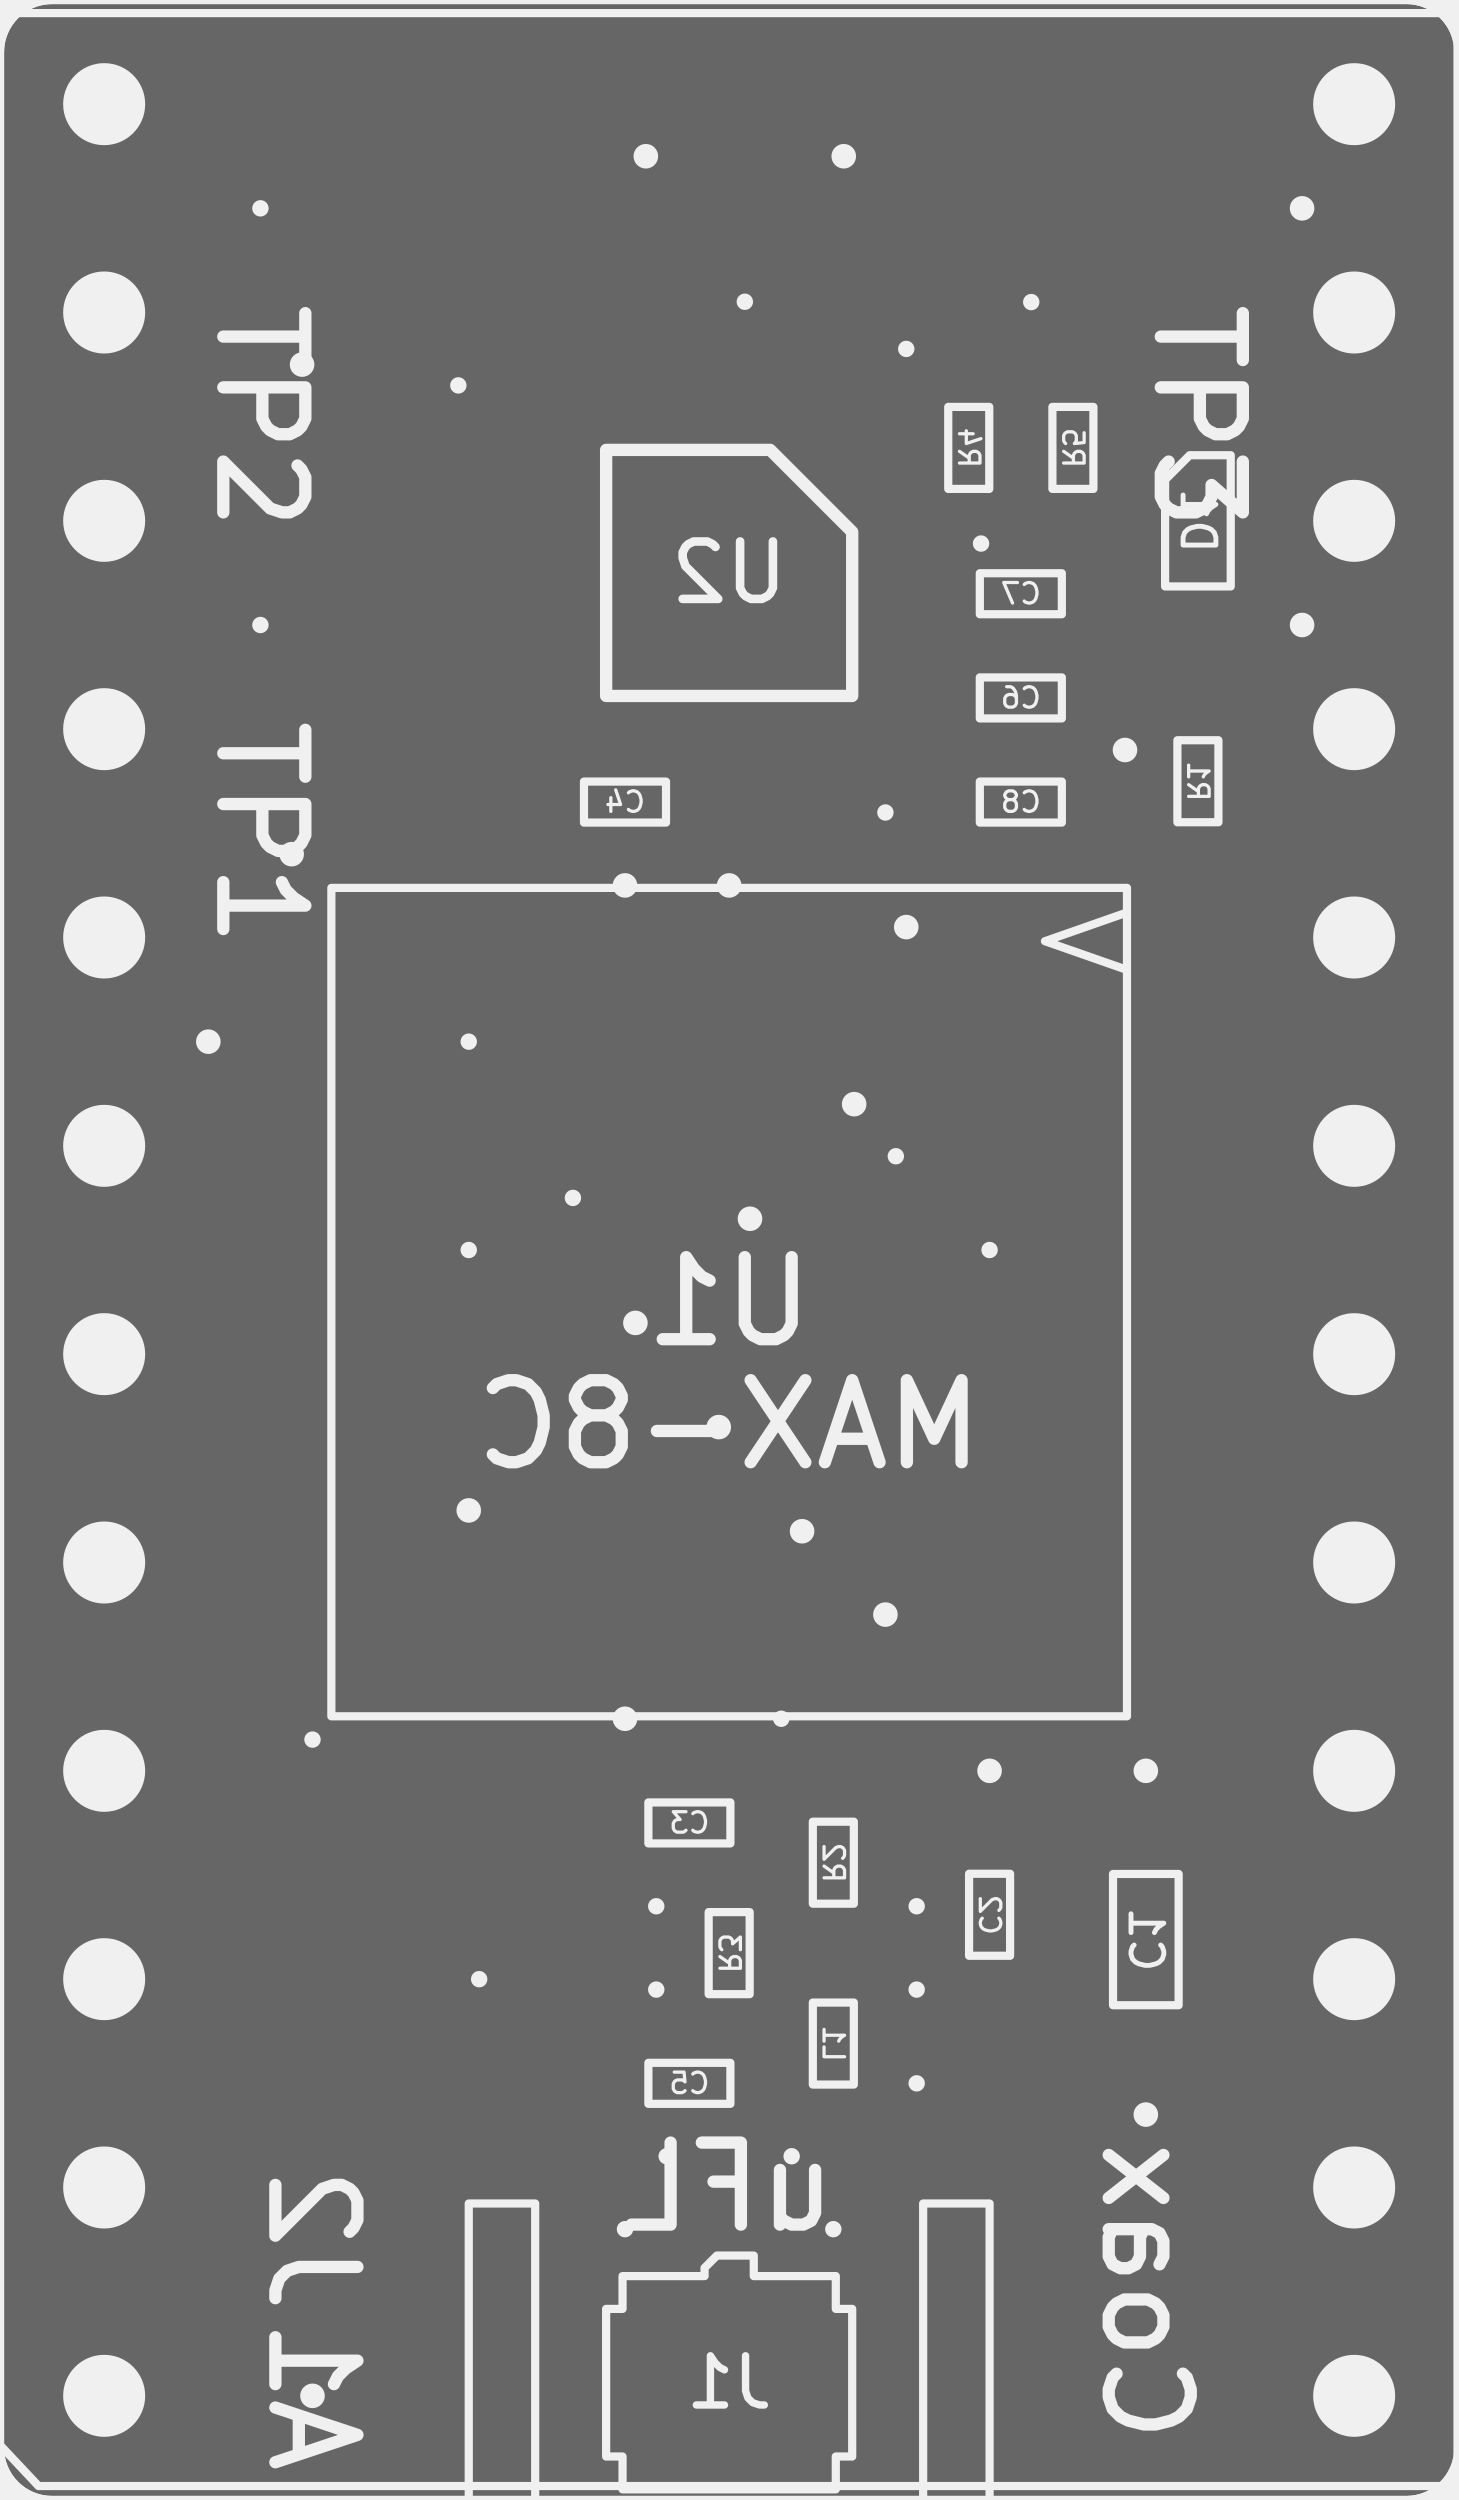
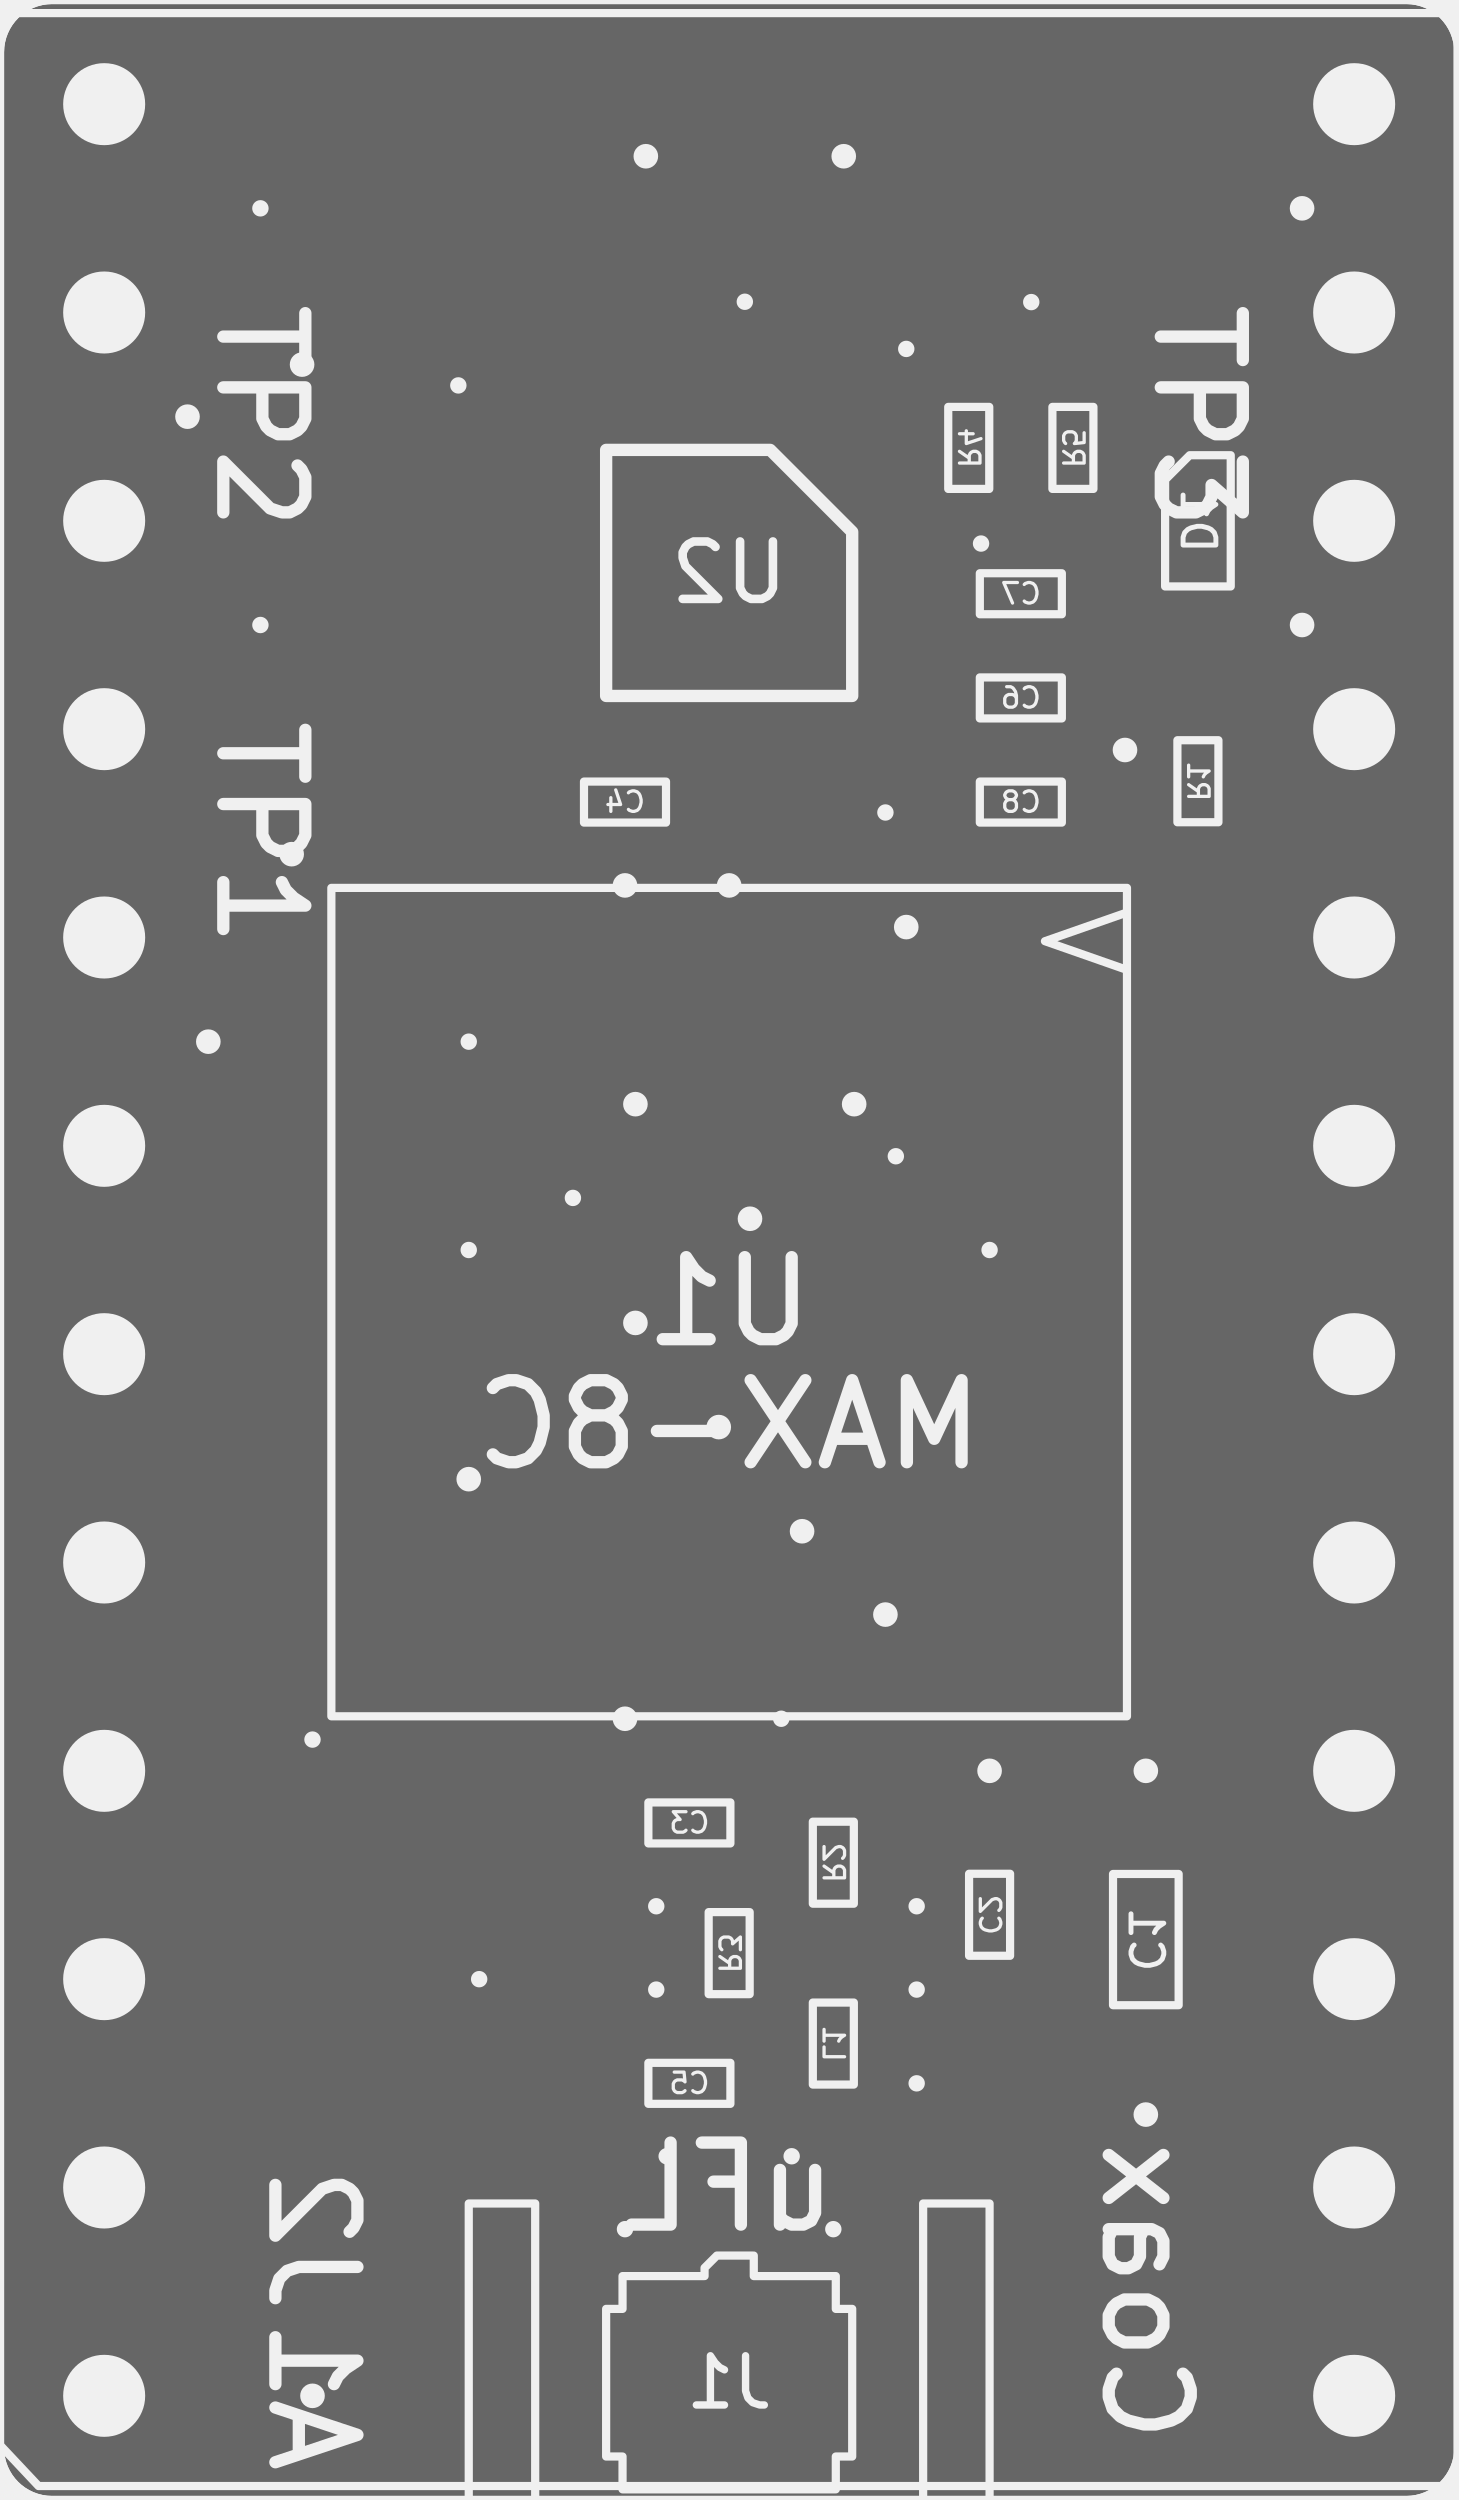
- <svg xmlns="http://www.w3.org/2000/svg" xmlns:xlink="http://www.w3.org/1999/xlink" version="1.1" stroke-linecap="round" stroke-linejoin="round" stroke-width="0" fill-rule="evenodd" clip-rule="evenodd" id="Ch9lYOowfraq_bottom" viewBox="121920 -113030 17780 30480" width="17.78mm" height="30.48mm">
+ <svg xmlns="http://www.w3.org/2000/svg" xmlns:xlink="http://www.w3.org/1999/xlink" version="1.1" stroke-linecap="round" stroke-linejoin="round" stroke-width="0" fill-rule="evenodd" clip-rule="evenodd" id="AOrsSv2anbSY_bottom" viewBox="121920 -113030 17780 30480" width="17.78mm" height="30.48mm">
  <defs>
-     <style>.Ch9lYOowfraq_fr4 {color: #666666;}
- .Ch9lYOowfraq_cu {color: #cccccc;}
- .Ch9lYOowfraq_cf {color: #cc9933;}
- .Ch9lYOowfraq_sm {color: #004200; opacity: 0.75;}
- .Ch9lYOowfraq_ss {color: #ffffff;}
- .Ch9lYOowfraq_sp {color: #999999;}
- .Ch9lYOowfraq_out {color: #000000;}</style>
-     <circle cx="0" cy="0" r="100" id="Kig3tadVABJM_pad-1" />
-     <circle cx="0" cy="0" r="150" id="Kig3tadVABJM_pad-2" />
-     <circle cx="0" cy="0" r="500" id="Kig3tadVABJM_pad-3" />
-     <g id="Ch9lYOowfraq_bottom_drill1">
-       <use xlink:href="#Kig3tadVABJM_pad-1" x="127127" y="-86233" />
-       <use xlink:href="#Kig3tadVABJM_pad-1" x="127635" y="-97790" />
-       <use xlink:href="#Kig3tadVABJM_pad-1" x="127739" y="-89177" />
-       <use xlink:href="#Kig3tadVABJM_pad-1" x="128524" y="-105791" />
-       <use xlink:href="#Kig3tadVABJM_pad-1" x="128524" y="-106807" />
-       <use xlink:href="#Kig3tadVABJM_pad-1" x="128524" y="-107950" />
-       <use xlink:href="#Kig3tadVABJM_pad-1" x="128651" y="-86804" />
-       <use xlink:href="#Kig3tadVABJM_pad-1" x="128778" y="-96647" />
-       <use xlink:href="#Kig3tadVABJM_pad-1" x="128905" y="-92456" />
-       <use xlink:href="#Kig3tadVABJM_pad-1" x="129540" y="-109728" />
-       <use xlink:href="#Kig3tadVABJM_pad-1" x="130048" y="-108839" />
-       <use xlink:href="#Kig3tadVABJM_pad-1" x="130175" y="-103505" />
-       <use xlink:href="#Kig3tadVABJM_pad-1" x="130619" y="-86229" />
-       <use xlink:href="#Kig3tadVABJM_pad-1" x="131572" y="-108839" />
-       <use xlink:href="#Kig3tadVABJM_pad-1" x="131699" y="-105791" />
-       <use xlink:href="#Kig3tadVABJM_pad-1" x="131699" y="-106807" />
-       <use xlink:href="#Kig3tadVABJM_pad-1" x="132080" y="-109728" />
-       <use xlink:href="#Kig3tadVABJM_pad-1" x="132715" y="-97155" />
-       <use xlink:href="#Kig3tadVABJM_pad-1" x="133858" y="-106680" />
-       <use xlink:href="#Kig3tadVABJM_pad-1" x="133985" y="-95250" />
-       <use xlink:href="#Kig3tadVABJM_pad-1" x="133985" y="-97790" />
-       <use xlink:href="#Kig3tadVABJM_pad-1" x="134112" y="-87249" />
-       <use xlink:href="#Kig3tadVABJM_pad-1" x="135890" y="-103759" />
-       <use xlink:href="#Kig3tadVABJM_pad-1" x="136525" y="-85090" />
-       <use xlink:href="#Kig3tadVABJM_pad-1" x="136525" y="-90170" />
-       <use xlink:href="#Kig3tadVABJM_pad-2" x="123825" y="-85090" />
-       <use xlink:href="#Kig3tadVABJM_pad-2" x="123825" y="-90170" />
-       <use xlink:href="#Kig3tadVABJM_pad-2" x="125730" y="-104140" />
-       <use xlink:href="#Kig3tadVABJM_pad-2" x="125730" y="-108331" />
-       <use xlink:href="#Kig3tadVABJM_pad-2" x="125984" y="-91694" />
-       <use xlink:href="#Kig3tadVABJM_pad-2" x="127635" y="-104140" />
-       <use xlink:href="#Kig3tadVABJM_pad-2" x="128651" y="-93853" />
-       <use xlink:href="#Kig3tadVABJM_pad-2" x="128905" y="-102235" />
-       <use xlink:href="#Kig3tadVABJM_pad-2" x="129286" y="-96012" />
-       <use xlink:href="#Kig3tadVABJM_pad-2" x="129413" y="-84455" />
-       <use xlink:href="#Kig3tadVABJM_pad-2" x="129921" y="-101219" />
-       <use xlink:href="#Kig3tadVABJM_pad-2" x="130556" y="-97409" />
-       <use xlink:href="#Kig3tadVABJM_pad-2" x="130810" y="-93345" />
-       <use xlink:href="#Kig3tadVABJM_pad-2" x="130937" y="-99949" />
-       <use xlink:href="#Kig3tadVABJM_pad-2" x="131826" y="-84455" />
-       <use xlink:href="#Kig3tadVABJM_pad-2" x="131953" y="-98679" />
-       <use xlink:href="#Kig3tadVABJM_pad-2" x="132080" y="-93345" />
-       <use xlink:href="#Kig3tadVABJM_pad-2" x="132080" y="-103505" />
-       <use xlink:href="#Kig3tadVABJM_pad-2" x="133985" y="-100965" />
-       <use xlink:href="#Kig3tadVABJM_pad-2" x="135890" y="-111760" />
-       <use xlink:href="#Kig3tadVABJM_pad-2" x="136017" y="-86995" />
-       <use xlink:href="#Kig3tadVABJM_pad-2" x="136144" y="-92964" />
-       <use xlink:href="#Kig3tadVABJM_pad-2" x="137160" y="-95250" />
-       <use xlink:href="#Kig3tadVABJM_pad-3" x="123190" y="-83820" />
-       <use xlink:href="#Kig3tadVABJM_pad-3" x="123190" y="-86360" />
-       <use xlink:href="#Kig3tadVABJM_pad-3" x="123190" y="-88900" />
-       <use xlink:href="#Kig3tadVABJM_pad-3" x="123190" y="-91440" />
-       <use xlink:href="#Kig3tadVABJM_pad-3" x="123190" y="-93980" />
-       <use xlink:href="#Kig3tadVABJM_pad-3" x="123190" y="-96520" />
-       <use xlink:href="#Kig3tadVABJM_pad-3" x="123190" y="-99060" />
-       <use xlink:href="#Kig3tadVABJM_pad-3" x="123190" y="-101600" />
-       <use xlink:href="#Kig3tadVABJM_pad-3" x="123190" y="-104140" />
-       <use xlink:href="#Kig3tadVABJM_pad-3" x="123190" y="-106680" />
-       <use xlink:href="#Kig3tadVABJM_pad-3" x="123190" y="-109220" />
-       <use xlink:href="#Kig3tadVABJM_pad-3" x="123190" y="-111760" />
-       <use xlink:href="#Kig3tadVABJM_pad-3" x="138430" y="-83820" />
-       <use xlink:href="#Kig3tadVABJM_pad-3" x="138430" y="-86360" />
-       <use xlink:href="#Kig3tadVABJM_pad-3" x="138430" y="-88900" />
-       <use xlink:href="#Kig3tadVABJM_pad-3" x="138430" y="-91440" />
-       <use xlink:href="#Kig3tadVABJM_pad-3" x="138430" y="-93980" />
-       <use xlink:href="#Kig3tadVABJM_pad-3" x="138430" y="-96520" />
-       <use xlink:href="#Kig3tadVABJM_pad-3" x="138430" y="-99060" />
-       <use xlink:href="#Kig3tadVABJM_pad-3" x="138430" y="-101600" />
-       <use xlink:href="#Kig3tadVABJM_pad-3" x="138430" y="-104140" />
-       <use xlink:href="#Kig3tadVABJM_pad-3" x="138430" y="-106680" />
-       <use xlink:href="#Kig3tadVABJM_pad-3" x="138430" y="-109220" />
-       <use xlink:href="#Kig3tadVABJM_pad-3" x="138430" y="-111760" />
+     <style>.AOrsSv2anbSY_fr4 {color: #666666;}
+ .AOrsSv2anbSY_cu {color: #cccccc;}
+ .AOrsSv2anbSY_cf {color: #cc9933;}
+ .AOrsSv2anbSY_sm {color: #004200; opacity: 0.75;}
+ .AOrsSv2anbSY_ss {color: #ffffff;}
+ .AOrsSv2anbSY_sp {color: #999999;}
+ .AOrsSv2anbSY_out {color: #000000;}</style>
+     <circle cx="0" cy="0" r="100" id="kP4t5rlowE-0_pad-1" />
+     <circle cx="0" cy="0" r="150" id="kP4t5rlowE-0_pad-2" />
+     <circle cx="0" cy="0" r="500" id="kP4t5rlowE-0_pad-3" />
+     <g id="AOrsSv2anbSY_bottom_drill1">
+       <use xlink:href="#kP4t5rlowE-0_pad-1" x="127127" y="-86233" />
+       <use xlink:href="#kP4t5rlowE-0_pad-1" x="127635" y="-97790" />
+       <use xlink:href="#kP4t5rlowE-0_pad-1" x="127739" y="-89177" />
+       <use xlink:href="#kP4t5rlowE-0_pad-1" x="128524" y="-105791" />
+       <use xlink:href="#kP4t5rlowE-0_pad-1" x="128524" y="-106807" />
+       <use xlink:href="#kP4t5rlowE-0_pad-1" x="128524" y="-107950" />
+       <use xlink:href="#kP4t5rlowE-0_pad-1" x="128651" y="-86804" />
+       <use xlink:href="#kP4t5rlowE-0_pad-1" x="128778" y="-96647" />
+       <use xlink:href="#kP4t5rlowE-0_pad-1" x="128905" y="-92456" />
+       <use xlink:href="#kP4t5rlowE-0_pad-1" x="129540" y="-109728" />
+       <use xlink:href="#kP4t5rlowE-0_pad-1" x="130048" y="-108839" />
+       <use xlink:href="#kP4t5rlowE-0_pad-1" x="130175" y="-103505" />
+       <use xlink:href="#kP4t5rlowE-0_pad-1" x="130619" y="-86229" />
+       <use xlink:href="#kP4t5rlowE-0_pad-1" x="131572" y="-108839" />
+       <use xlink:href="#kP4t5rlowE-0_pad-1" x="131699" y="-105791" />
+       <use xlink:href="#kP4t5rlowE-0_pad-1" x="131699" y="-106807" />
+       <use xlink:href="#kP4t5rlowE-0_pad-1" x="132080" y="-109728" />
+       <use xlink:href="#kP4t5rlowE-0_pad-1" x="132715" y="-97155" />
+       <use xlink:href="#kP4t5rlowE-0_pad-1" x="133858" y="-106680" />
+       <use xlink:href="#kP4t5rlowE-0_pad-1" x="133985" y="-95250" />
+       <use xlink:href="#kP4t5rlowE-0_pad-1" x="133985" y="-97790" />
+       <use xlink:href="#kP4t5rlowE-0_pad-1" x="134112" y="-87249" />
+       <use xlink:href="#kP4t5rlowE-0_pad-1" x="135890" y="-103759" />
+       <use xlink:href="#kP4t5rlowE-0_pad-1" x="136525" y="-85090" />
+       <use xlink:href="#kP4t5rlowE-0_pad-1" x="136525" y="-90170" />
+       <use xlink:href="#kP4t5rlowE-0_pad-2" x="123825" y="-85090" />
+       <use xlink:href="#kP4t5rlowE-0_pad-2" x="123825" y="-90170" />
+       <use xlink:href="#kP4t5rlowE-0_pad-2" x="125730" y="-104140" />
+       <use xlink:href="#kP4t5rlowE-0_pad-2" x="125730" y="-108331" />
+       <use xlink:href="#kP4t5rlowE-0_pad-2" x="125984" y="-91694" />
+       <use xlink:href="#kP4t5rlowE-0_pad-2" x="127635" y="-104140" />
+       <use xlink:href="#kP4t5rlowE-0_pad-2" x="128651" y="-93853" />
+       <use xlink:href="#kP4t5rlowE-0_pad-2" x="128905" y="-102235" />
+       <use xlink:href="#kP4t5rlowE-0_pad-2" x="129286" y="-96012" />
+       <use xlink:href="#kP4t5rlowE-0_pad-2" x="129413" y="-84455" />
+       <use xlink:href="#kP4t5rlowE-0_pad-2" x="129921" y="-101219" />
+       <use xlink:href="#kP4t5rlowE-0_pad-2" x="130556" y="-97409" />
+       <use xlink:href="#kP4t5rlowE-0_pad-2" x="130810" y="-93345" />
+       <use xlink:href="#kP4t5rlowE-0_pad-2" x="130937" y="-99949" />
+       <use xlink:href="#kP4t5rlowE-0_pad-2" x="131826" y="-84455" />
+       <use xlink:href="#kP4t5rlowE-0_pad-2" x="131953" y="-96012" />
+       <use xlink:href="#kP4t5rlowE-0_pad-2" x="131953" y="-98679" />
+       <use xlink:href="#kP4t5rlowE-0_pad-2" x="132080" y="-93345" />
+       <use xlink:href="#kP4t5rlowE-0_pad-2" x="132080" y="-103505" />
+       <use xlink:href="#kP4t5rlowE-0_pad-2" x="133985" y="-100584" />
+       <use xlink:href="#kP4t5rlowE-0_pad-2" x="135890" y="-111760" />
+       <use xlink:href="#kP4t5rlowE-0_pad-2" x="136017" y="-86995" />
+       <use xlink:href="#kP4t5rlowE-0_pad-2" x="136144" y="-92964" />
+       <use xlink:href="#kP4t5rlowE-0_pad-2" x="137160" y="-95250" />
+       <use xlink:href="#kP4t5rlowE-0_pad-2" x="137414" y="-87630" />
+       <use xlink:href="#kP4t5rlowE-0_pad-3" x="123190" y="-83820" />
+       <use xlink:href="#kP4t5rlowE-0_pad-3" x="123190" y="-86360" />
+       <use xlink:href="#kP4t5rlowE-0_pad-3" x="123190" y="-88900" />
+       <use xlink:href="#kP4t5rlowE-0_pad-3" x="123190" y="-91440" />
+       <use xlink:href="#kP4t5rlowE-0_pad-3" x="123190" y="-93980" />
+       <use xlink:href="#kP4t5rlowE-0_pad-3" x="123190" y="-96520" />
+       <use xlink:href="#kP4t5rlowE-0_pad-3" x="123190" y="-99060" />
+       <use xlink:href="#kP4t5rlowE-0_pad-3" x="123190" y="-101600" />
+       <use xlink:href="#kP4t5rlowE-0_pad-3" x="123190" y="-104140" />
+       <use xlink:href="#kP4t5rlowE-0_pad-3" x="123190" y="-106680" />
+       <use xlink:href="#kP4t5rlowE-0_pad-3" x="123190" y="-109220" />
+       <use xlink:href="#kP4t5rlowE-0_pad-3" x="123190" y="-111760" />
+       <use xlink:href="#kP4t5rlowE-0_pad-3" x="138430" y="-83820" />
+       <use xlink:href="#kP4t5rlowE-0_pad-3" x="138430" y="-86360" />
+       <use xlink:href="#kP4t5rlowE-0_pad-3" x="138430" y="-88900" />
+       <use xlink:href="#kP4t5rlowE-0_pad-3" x="138430" y="-91440" />
+       <use xlink:href="#kP4t5rlowE-0_pad-3" x="138430" y="-93980" />
+       <use xlink:href="#kP4t5rlowE-0_pad-3" x="138430" y="-96520" />
+       <use xlink:href="#kP4t5rlowE-0_pad-3" x="138430" y="-99060" />
+       <use xlink:href="#kP4t5rlowE-0_pad-3" x="138430" y="-101600" />
+       <use xlink:href="#kP4t5rlowE-0_pad-3" x="138430" y="-104140" />
+       <use xlink:href="#kP4t5rlowE-0_pad-3" x="138430" y="-106680" />
+       <use xlink:href="#kP4t5rlowE-0_pad-3" x="138430" y="-109220" />
+       <use xlink:href="#kP4t5rlowE-0_pad-3" x="138430" y="-111760" />
    </g>
-     <g id="Ch9lYOowfraq_bottom_drill2">
+     <g id="AOrsSv2anbSY_bottom_drill2">
      <path d="M 122555 -113030 A 635 635 0 0 0 121920 -112395 M 121920 -83185 A 635 635 0 0 0 122555 -82550 M 139065 -82550 A 635 635 0 0 0 139700 -83185 M 139700 -112395 A 635 635 0 0 0 139065 -113030 M 139700 -83185 139700 -112395 M 122555 -82550 139065 -82550 M 121920 -112395 121920 -83185 M 139065 -113030 122555 -113030" fill="none" stroke-width="100" />
      <path d="M 124547.38 -86368.1 124547.38 -86939.52 M 125547.38 -86653.81 124547.38 -86653.81 M 125547.38 -87272.86 124547.38 -87272.86 124547.38 -87653.81 124595 -87749.05 124642.62 -87796.67 124737.86 -87844.29 124880.71 -87844.29 124975.95 -87796.67 125023.57 -87749.05 125071.19 -87653.81 125071.19 -87272.86 M 124547.38 -88177.62 124547.38 -88796.67 124928.33 -88463.33 124928.33 -88606.19 124975.95 -88701.43 125023.57 -88749.05 125118.81 -88796.67 125356.9 -88796.67 125452.14 -88749.05 125499.76 -88701.43 125547.38 -88606.19 125547.38 -88320.48 125499.76 -88225.24 125452.14 -88177.62 M 135977.38 -86368.1 135977.38 -86939.52 M 136977.38 -86653.81 135977.38 -86653.81 M 136977.38 -87272.86 135977.38 -87272.86 135977.38 -87653.81 136025 -87749.05 136072.62 -87796.67 136167.86 -87844.29 136310.71 -87844.29 136405.95 -87796.67 136453.57 -87749.05 136501.19 -87653.81 136501.19 -87272.86 M 136072.62 -88225.24 136025 -88272.86 135977.38 -88368.1 135977.38 -88606.19 136025 -88701.43 136072.62 -88749.05 136167.86 -88796.67 136263.09 -88796.67 136405.95 -88749.05 136977.38 -88177.62 136977.38 -88796.67 M 135977.38 -91448.1 135977.38 -92019.52 M 136977.38 -91733.81 135977.38 -91733.81 M 136977.38 -92352.86 135977.38 -92352.86 135977.38 -92733.81 136025 -92829.05 136072.62 -92876.67 136167.86 -92924.29 136310.71 -92924.29 136405.95 -92876.67 136453.57 -92829.05 136501.19 -92733.81 136501.19 -92352.86 M 136977.38 -93876.67 136977.38 -93305.24 M 136977.38 -93590.95 135977.38 -93590.95 136120.24 -93495.71 136215.48 -93400.48 136263.09 -93305.24" fill="none" stroke-width="150" />
    </g>
-     <g id="Ch9lYOowfraq_bottom_drill3">
-       <path d="M 122555 -113030 A 635 635 0 0 0 121920 -112395 M 121920 -83185 A 635 635 0 0 0 122555 -82550 M 139065 -82550 A 635 635 0 0 0 139700 -83185 M 139700 -112395 A 635 635 0 0 0 139065 -113030 M 139700 -83185 139700 -112395 M 122555 -82550 139065 -82550 M 121920 -112395 121920 -83185 M 139065 -113030 122555 -113030 M 121930 -82710 139700 -82710 139700 -112360 M 139230 -112860 139700 -112360 M 139230 -112860 121930 -112860 121930 -82710 M 126754 -92079 127754 -92079 M 126754 -92579 126754 -92079 M 127754 -92579 126754 -92579 M 127754 -92079 127754 -92579 M 126869 -87511 126869 -88511 M 126369 -87511 126869 -87511 M 126369 -88511 126369 -87511 M 126869 -88511 126369 -88511 M 128139 -87511 128139 -88511 M 127639 -87511 128139 -87511 M 127639 -88511 127639 -87511 M 128139 -88511 127639 -88511 M 126754 -89539 127754 -89539 M 126754 -90039 126754 -89539 M 127754 -90039 126754 -90039 M 127754 -89539 127754 -90039 M 126754 -90809 127754 -90809 M 126754 -91309 126754 -90809 M 127754 -91309 126754 -91309 M 127754 -90809 127754 -91309 M 132580 -92579 131580 -92579 M 132580 -92079 132580 -92579 M 131580 -92079 132580 -92079 M 131580 -92579 131580 -92079" fill="none" stroke-width="100" />
+     <g id="AOrsSv2anbSY_bottom_drill3">
+       <path d="M 122555 -113030 A 635 635 0 0 0 121920 -112395 M 121920 -83185 A 635 635 0 0 0 122555 -82550 M 139065 -82550 A 635 635 0 0 0 139700 -83185 M 139700 -112395 A 635 635 0 0 0 139065 -113030 M 139700 -83185 139700 -112395 M 122555 -82550 139065 -82550 M 121920 -112395 121920 -83185 M 139065 -113030 122555 -113030 M 126754 -92079 127754 -92079 M 126754 -92579 126754 -92079 M 127754 -92579 126754 -92579 M 127754 -92079 127754 -92579 M 128139 -87511 128139 -88511 M 127639 -87511 128139 -87511 M 127639 -88511 127639 -87511 M 128139 -88511 127639 -88511 M 126754 -89539 127754 -89539 M 126754 -90039 126754 -89539 M 127754 -90039 126754 -90039 M 127754 -89539 127754 -90039 M 127385 -105395 127885 -105395 127885 -106395 127385 -106395 127385 -105395 M 121930 -82710 139700 -82710 139700 -112360 M 139230 -112860 139700 -112360 M 139230 -112860 121930 -112860 121930 -82710 M 126869 -87511 126869 -88511 M 126369 -87511 126869 -87511 M 126369 -88511 126369 -87511 M 126869 -88511 126369 -88511 M 126754 -90809 127754 -90809 M 126754 -91309 126754 -90809 M 127754 -91309 126754 -91309 M 127754 -90809 127754 -91309 M 132580 -92579 131580 -92579 M 132580 -92079 132580 -92579 M 131580 -92079 132580 -92079 M 131580 -92579 131580 -92079" fill="none" stroke-width="100" />
      <path d="M 129310 -89035 130310 -88035 M 129310 -91035 129310 -89035 M 132310 -91035 129310 -91035 M 132310 -88035 132310 -91035 M 130310 -88035 132310 -88035" fill="none" stroke-width="150" />
-       <path d="M 131110 -110200 130960 -110050 M 132110 -112900 132110 -112500 M 132310 -112500 132110 -112500 M 132310 -110700 132310 -112500 M 132110 -112900 129510 -112900 129510 -112500 M 129310 -112500 129510 -112500 M 129310 -110700 129310 -112500 M 132110 -110700 132110 -110300 M 132310 -110700 132110 -110700 M 131110 -110300 132110 -110300 M 131110 -110200 131110 -110300 M 130510 -110050 130960 -110050 M 130510 -110050 130510 -110300 129510 -110300 M 129510 -110700 129510 -110300 M 129310 -110700 129510 -110700 M 127385 -105395 127885 -105395 127885 -106395 127385 -106395 127385 -105395 M 124845 -92575 124845 -91575 M 125345 -92575 124845 -92575 M 125345 -91575 125345 -92575 M 124845 -91575 125345 -91575 M 124695 -89700 125495 -89700 M 124695 -88100 124695 -89700 M 125195 -88100 124695 -88100 M 125495 -88400 125195 -88100 M 125495 -89700 125495 -88400 M 125330 -106997.5 125330 -105397.5 M 126130 -106997.5 125330 -106997.5 M 126130 -105397.5 126130 -106997.5 M 125330 -105397.5 126130 -105397.5 M 129790 -105760 129290 -105760 129290 -104760 129790 -104760 129790 -105760 M 129290 -106965 129790 -106965 129790 -107965 129290 -107965 129290 -106965 M 131060 -105862.5 131060 -106862.5 M 130560 -105862.5 131060 -105862.5 M 130560 -106862.5 130560 -105862.5 M 131060 -106862.5 130560 -106862.5 M 131795 -108200 130795 -108200 M 131795 -107700 131795 -108200 M 130795 -107700 131795 -107700 M 130795 -108200 130795 -107700 M 131795 -105025 130795 -105025 M 131795 -104525 131795 -105025 M 130795 -104525 131795 -104525 M 130795 -105025 130795 -104525 M 127635 -109415 127635 -122745 M 128445 -109415 127635 -109415 M 128445 -113225 128445 -109415 M 133175 -113225 128445 -113225 M 133175 -109415 133175 -113225 M 133985 -109415 133175 -109415 M 133985 -109415 133985 -122745 M 133975 -122745 127645 -122745 M 131560 -113225 130810 -114225 130060 -113225 M 125960 -93375 125960 -103475 M 135660 -93375 135660 -103475 M 125960 -93375 135660 -93375 M 125960 -103475 135660 -103475 M 126960 -94025 125960 -94375 M 125960 -93675 126960 -94025" fill="none" stroke-width="100" />
+       <path d="M 131110 -110200 130960 -110050 M 132110 -112900 132110 -112500 M 132310 -112500 132110 -112500 M 132310 -110700 132310 -112500 M 132110 -112900 129510 -112900 129510 -112500 M 129310 -112500 129510 -112500 M 129310 -110700 129310 -112500 M 132110 -110700 132110 -110300 M 132310 -110700 132110 -110700 M 131110 -110300 132110 -110300 M 131110 -110200 131110 -110300 M 130510 -110050 130960 -110050 M 130510 -110050 130510 -110300 129510 -110300 M 129510 -110700 129510 -110300 M 129310 -110700 129510 -110700 M 124845 -92575 124845 -91575 M 125345 -92575 124845 -92575 M 125345 -91575 125345 -92575 M 124845 -91575 125345 -91575 M 124695 -89700 125495 -89700 M 124695 -88100 124695 -89700 M 125195 -88100 124695 -88100 M 125495 -88400 125195 -88100 M 125495 -89700 125495 -88400 M 125330 -106997.5 125330 -105397.5 M 126130 -106997.5 125330 -106997.5 M 126130 -105397.5 126130 -106997.5 M 125330 -105397.5 126130 -105397.5 M 129790 -105760 129290 -105760 129290 -104760 129790 -104760 129790 -105760 M 129290 -106965 129790 -106965 129790 -107965 129290 -107965 129290 -106965 M 131060 -105862.5 131060 -106862.5 M 130560 -105862.5 131060 -105862.5 M 130560 -106862.5 130560 -105862.5 M 131060 -106862.5 130560 -106862.5 M 131795 -108200 130795 -108200 M 131795 -107700 131795 -108200 M 130795 -107700 131795 -107700 M 130795 -108200 130795 -107700 M 131795 -105025 130795 -105025 M 131795 -104525 131795 -105025 M 130795 -104525 131795 -104525 M 130795 -105025 130795 -104525 M 127635 -109415 127635 -122745 M 128445 -109415 127635 -109415 M 128445 -113225 128445 -109415 M 133175 -113225 128445 -113225 M 133175 -109415 133175 -113225 M 133985 -109415 133175 -109415 M 133985 -109415 133985 -122745 M 133975 -122745 127645 -122745 M 131560 -113225 130810 -114225 130060 -113225 M 125960 -93375 125960 -103475 M 135660 -93375 135660 -103475 M 125960 -93375 135660 -93375 M 125960 -103475 135660 -103475 M 126960 -94025 125960 -94375 M 125960 -93675 126960 -94025" fill="none" stroke-width="100" />
+       <path d="M 127212.33 -92418.29 127200.43 -92430.19 127164.71 -92442.1 127140.9 -92442.1 127105.19 -92430.19 127081.38 -92406.38 127069.48 -92382.57 127057.57 -92334.95 127057.57 -92299.24 127069.48 -92251.62 127081.38 -92227.81 127105.19 -92204 127140.9 -92192.1 127164.71 -92192.1 127200.43 -92204 127212.33 -92215.9 M 127355.19 -92299.24 127331.38 -92287.33 127319.48 -92275.43 127307.57 -92251.62 127307.57 -92239.71 127319.48 -92215.9 127331.38 -92204 127355.19 -92192.1 127402.81 -92192.1 127426.62 -92204 127438.52 -92215.9 127450.43 -92239.71 127450.43 -92251.62 127438.52 -92275.43 127426.62 -92287.33 127402.81 -92299.24 127355.19 -92299.24 127331.38 -92311.14 127319.48 -92323.05 127307.57 -92346.86 127307.57 -92394.48 127319.48 -92418.29 127331.38 -92430.19 127355.19 -92442.1 127402.81 -92442.1 127426.62 -92430.19 127438.52 -92418.29 127450.43 -92394.48 127450.43 -92346.86 127438.52 -92323.05 127426.62 -92311.14 127402.81 -92299.24 M 128002.09 -88052.67 127883.05 -88136 M 128002.09 -88195.52 127752.09 -88195.52 127752.09 -88100.29 127764 -88076.48 127775.9 -88064.57 127799.71 -88052.67 127835.43 -88052.67 127859.24 -88064.57 127871.14 -88076.48 127883.05 -88100.29 127883.05 -88195.52 M 127835.43 -87838.38 128002.09 -87838.38 M 127740.19 -87897.9 127918.76 -87957.43 127918.76 -87802.67 M 127212.33 -89878.29 127200.43 -89890.19 127164.71 -89902.1 127140.9 -89902.1 127105.19 -89890.19 127081.38 -89866.38 127069.48 -89842.57 127057.57 -89794.95 127057.57 -89759.24 127069.48 -89711.62 127081.38 -89687.81 127105.19 -89664 127140.9 -89652.1 127164.71 -89652.1 127200.43 -89664 127212.33 -89675.9 M 127295.67 -89652.1 127462.33 -89652.1 127355.19 -89902.1 M 127724.28 -105936.67 127736.19 -105948.57 127748.09 -105984.29 127748.09 -106008.1 127736.19 -106043.81 127712.38 -106067.62 127688.57 -106079.52 127640.95 -106091.43 127605.24 -106091.43 127557.62 -106079.52 127533.81 -106067.62 127510 -106043.81 127498.09 -106008.1 127498.09 -105984.29 127510 -105948.57 127521.9 -105936.67 M 127521.9 -105841.43 127510 -105829.52 127498.09 -105805.71 127498.09 -105746.19 127510 -105722.38 127521.9 -105710.48 127545.71 -105698.57 127569.52 -105698.57 127605.24 -105710.48 127748.09 -105853.33 127748.09 -105698.57" fill="none" stroke-width="40" />
      <path d="M 136056.67 -112474.28 136056.67 -111998.09 M 136342.38 -112569.52 135342.38 -112236.19 136342.38 -111902.86 M 136342.38 -111045.71 136342.38 -111617.14 M 136342.38 -111331.43 135342.38 -111331.43 135485.24 -111426.67 135580.48 -111521.9 135628.09 -111617.14" fill="none" stroke-width="150" />
-       <path d="M 127212.33 -92418.29 127200.43 -92430.19 127164.71 -92442.1 127140.9 -92442.1 127105.19 -92430.19 127081.38 -92406.38 127069.48 -92382.57 127057.57 -92334.95 127057.57 -92299.24 127069.48 -92251.62 127081.38 -92227.81 127105.19 -92204 127140.9 -92192.1 127164.71 -92192.1 127200.43 -92204 127212.33 -92215.9 M 127355.19 -92299.24 127331.38 -92287.33 127319.48 -92275.43 127307.57 -92251.62 127307.57 -92239.71 127319.48 -92215.9 127331.38 -92204 127355.19 -92192.1 127402.81 -92192.1 127426.62 -92204 127438.52 -92215.9 127450.43 -92239.71 127450.43 -92251.62 127438.52 -92275.43 127426.62 -92287.33 127402.81 -92299.24 127355.19 -92299.24 127331.38 -92311.14 127319.48 -92323.05 127307.57 -92346.86 127307.57 -92394.48 127319.48 -92418.29 127331.38 -92430.19 127355.19 -92442.1 127402.81 -92442.1 127426.62 -92430.19 127438.52 -92418.29 127450.43 -92394.48 127450.43 -92346.86 127438.52 -92323.05 127426.62 -92311.14 127402.81 -92299.24 M 126732.09 -88052.67 126613.05 -88136 M 126732.09 -88195.52 126482.09 -88195.52 126482.09 -88100.29 126494 -88076.48 126505.9 -88064.57 126529.71 -88052.67 126565.43 -88052.67 126589.24 -88064.57 126601.14 -88076.48 126613.05 -88100.29 126613.05 -88195.52 M 126482.09 -87826.48 126482.09 -87945.52 126601.14 -87957.43 126589.24 -87945.52 126577.33 -87921.71 126577.33 -87862.19 126589.24 -87838.38 126601.14 -87826.48 126624.95 -87814.57 126684.48 -87814.57 126708.28 -87826.48 126720.19 -87838.38 126732.09 -87862.19 126732.09 -87921.71 126720.19 -87945.52 126708.28 -87957.43 M 128002.09 -88052.67 127883.05 -88136 M 128002.09 -88195.52 127752.09 -88195.52 127752.09 -88100.29 127764 -88076.48 127775.9 -88064.57 127799.71 -88052.67 127835.43 -88052.67 127859.24 -88064.57 127871.14 -88076.48 127883.05 -88100.29 127883.05 -88195.52 M 127835.43 -87838.38 128002.09 -87838.38 M 127740.19 -87897.9 127918.76 -87957.43 127918.76 -87802.67 M 127212.33 -89878.29 127200.43 -89890.19 127164.71 -89902.1 127140.9 -89902.1 127105.19 -89890.19 127081.38 -89866.38 127069.48 -89842.57 127057.57 -89794.95 127057.57 -89759.24 127069.48 -89711.62 127081.38 -89687.81 127105.19 -89664 127140.9 -89652.1 127164.71 -89652.1 127200.43 -89664 127212.33 -89675.9 M 127295.67 -89652.1 127462.33 -89652.1 127355.19 -89902.1 M 127212.33 -91148.29 127200.43 -91160.19 127164.71 -91172.1 127140.9 -91172.1 127105.19 -91160.19 127081.38 -91136.38 127069.48 -91112.57 127057.57 -91064.95 127057.57 -91029.24 127069.48 -90981.62 127081.38 -90957.81 127105.19 -90934 127140.9 -90922.1 127164.71 -90922.1 127200.43 -90934 127212.33 -90945.9 M 127426.62 -90922.1 127379 -90922.1 127355.19 -90934 127343.28 -90945.9 127319.48 -90981.62 127307.57 -91029.24 127307.57 -91124.48 127319.48 -91148.29 127331.38 -91160.19 127355.19 -91172.1 127402.81 -91172.1 127426.62 -91160.19 127438.52 -91148.29 127450.43 -91124.48 127450.43 -91064.95 127438.52 -91041.14 127426.62 -91029.24 127402.81 -91017.33 127355.19 -91017.33 127331.38 -91029.24 127319.48 -91041.14 127307.57 -91064.95 M 132038.33 -92418.29 132026.43 -92430.19 131990.71 -92442.1 131966.9 -92442.1 131931.19 -92430.19 131907.38 -92406.38 131895.48 -92382.57 131883.57 -92334.95 131883.57 -92299.24 131895.48 -92251.62 131907.38 -92227.81 131931.19 -92204 131966.9 -92192.1 131990.71 -92192.1 132026.43 -92204 132038.33 -92215.9 M 132252.62 -92275.43 132252.62 -92442.1 M 132193.09 -92180.19 132133.57 -92358.76 132288.33 -92358.76" fill="none" stroke-width="40" />
+       <path d="M 126732.09 -88052.67 126613.05 -88136 M 126732.09 -88195.52 126482.09 -88195.52 126482.09 -88100.29 126494 -88076.48 126505.9 -88064.57 126529.71 -88052.67 126565.43 -88052.67 126589.24 -88064.57 126601.14 -88076.48 126613.05 -88100.29 126613.05 -88195.52 M 126482.09 -87826.48 126482.09 -87945.52 126601.14 -87957.43 126589.24 -87945.52 126577.33 -87921.71 126577.33 -87862.19 126589.24 -87838.38 126601.14 -87826.48 126624.95 -87814.57 126684.48 -87814.57 126708.28 -87826.48 126720.19 -87838.38 126732.09 -87862.19 126732.09 -87921.71 126720.19 -87945.52 126708.28 -87957.43 M 127212.33 -91148.29 127200.43 -91160.19 127164.71 -91172.1 127140.9 -91172.1 127105.19 -91160.19 127081.38 -91136.38 127069.48 -91112.57 127057.57 -91064.95 127057.57 -91029.24 127069.48 -90981.62 127081.38 -90957.81 127105.19 -90934 127140.9 -90922.1 127164.71 -90922.1 127200.43 -90934 127212.33 -90945.9 M 127426.62 -90922.1 127379 -90922.1 127355.19 -90934 127343.28 -90945.9 127319.48 -90981.62 127307.57 -91029.24 127307.57 -91124.48 127319.48 -91148.29 127331.38 -91160.19 127355.19 -91172.1 127402.81 -91172.1 127426.62 -91160.19 127438.52 -91148.29 127450.43 -91124.48 127450.43 -91064.95 127438.52 -91041.14 127426.62 -91029.24 127402.81 -91017.33 127355.19 -91017.33 127331.38 -91029.24 127319.48 -91041.14 127307.57 -91064.95 M 132038.33 -92418.29 132026.43 -92430.19 131990.71 -92442.1 131966.9 -92442.1 131931.19 -92430.19 131907.38 -92406.38 131895.48 -92382.57 131883.57 -92334.95 131883.57 -92299.24 131895.48 -92251.62 131907.38 -92227.81 131931.19 -92204 131966.9 -92192.1 131990.71 -92192.1 132026.43 -92204 132038.33 -92215.9 M 132252.62 -92275.43 132252.62 -92442.1 M 132193.09 -92180.19 132133.57 -92358.76 132288.33 -92358.76" fill="none" stroke-width="40" />
      <path d="M 130276.67 -89151.67 130276.67 -89718.33 130310 -89785 130343.33 -89818.33 130410 -89851.67 130543.33 -89851.67 130610 -89818.33 130643.33 -89785 130676.67 -89718.33 130676.67 -89151.67 M 130976.67 -89218.33 131010 -89185 131076.67 -89151.67 131243.33 -89151.67 131310 -89185 131343.33 -89218.33 131376.67 -89285 131376.67 -89351.67 131343.33 -89451.67 130943.33 -89851.67 131376.67 -89851.67" fill="none" stroke-width="105" />
      <path d="M 130190.95 -109005.71 130190.95 -109672.38 M 129762.38 -109005.71 129762.38 -109529.52 129810 -109624.76 129905.24 -109672.38 130048.09 -109672.38 130143.33 -109624.76 130190.95 -109577.14 M 131000.48 -109148.57 130667.14 -109148.57 M 130667.14 -109672.38 130667.14 -108672.38 131143.33 -108672.38 M 132000.48 -109672.38 131524.28 -109672.38 131524.28 -108672.38" fill="none" stroke-width="150" />
      <path d="M 130610 -111271.43 130610 -111700 130581.43 -111785.71 130524.28 -111842.86 130438.57 -111871.43 130381.43 -111871.43 M 131210 -111871.43 130867.14 -111871.43 M 131038.57 -111871.43 131038.57 -111271.43 130981.43 -111357.14 130924.28 -111414.29 130867.14 -111442.86" fill="none" stroke-width="90" />
-       <path d="M 127724.28 -105936.67 127736.19 -105948.57 127748.09 -105984.29 127748.09 -106008.1 127736.19 -106043.81 127712.38 -106067.62 127688.57 -106079.52 127640.95 -106091.43 127605.24 -106091.43 127557.62 -106079.52 127533.81 -106067.62 127510 -106043.81 127498.09 -106008.1 127498.09 -105984.29 127510 -105948.57 127521.9 -105936.67 M 127521.9 -105841.43 127510 -105829.52 127498.09 -105805.71 127498.09 -105746.19 127510 -105722.38 127521.9 -105710.48 127545.71 -105698.57 127569.52 -105698.57 127605.24 -105710.48 127748.09 -105853.33 127748.09 -105698.57 M 125208.09 -92116.67 125089.05 -92200 M 125208.09 -92259.52 124958.09 -92259.52 124958.09 -92164.29 124970 -92140.48 124981.9 -92128.57 125005.71 -92116.67 125041.43 -92116.67 125065.24 -92128.57 125077.14 -92140.48 125089.05 -92164.29 125089.05 -92259.52 M 125208.09 -91878.57 125208.09 -92021.43 M 125208.09 -91950 124958.09 -91950 124993.81 -91973.81 125017.62 -91997.62 125029.52 -92021.43" fill="none" stroke-width="40" />
+       <path d="M 125208.09 -92116.67 125089.05 -92200 M 125208.09 -92259.52 124958.09 -92259.52 124958.09 -92164.29 124970 -92140.48 124981.9 -92128.57 125005.71 -92116.67 125041.43 -92116.67 125065.24 -92128.57 125077.14 -92140.48 125089.05 -92164.29 125089.05 -92259.52 M 125208.09 -91878.57 125208.09 -92021.43 M 125208.09 -91950 124958.09 -91950 124993.81 -91973.81 125017.62 -91997.62 125029.52 -92021.43" fill="none" stroke-width="40" />
      <path d="M 125275.95 -89195.24 124875.95 -89195.24 124875.95 -89100 124895 -89042.86 124933.09 -89004.76 124971.19 -88985.71 125047.38 -88966.67 125104.52 -88966.67 125180.71 -88985.71 125218.81 -89004.76 125256.9 -89042.86 125275.95 -89100 125275.95 -89195.24 M 125275.95 -88585.71 125275.95 -88814.29 M 125275.95 -88700 124875.95 -88700 124933.09 -88738.1 124971.19 -88776.19 124990.24 -88814.29 M 125872.86 -106264.17 125891.9 -106283.21 125910.95 -106340.36 125910.95 -106378.45 125891.9 -106435.6 125853.81 -106473.69 125815.71 -106492.74 125739.52 -106511.79 125682.38 -106511.79 125606.19 -106492.74 125568.09 -106473.69 125530 -106435.6 125510.95 -106378.45 125510.95 -106340.36 125530 -106283.21 125549.05 -106264.17 M 125910.95 -105883.21 125910.95 -106111.79 M 125910.95 -105997.5 125510.95 -105997.5 125568.09 -106035.6 125606.19 -106073.69 125625.24 -106111.79" fill="none" stroke-width="60" />
      <path d="M 129653.09 -105301.67 129534.05 -105385 M 129653.09 -105444.52 129403.09 -105444.52 129403.09 -105349.29 129415 -105325.48 129426.9 -105313.57 129450.71 -105301.67 129486.43 -105301.67 129510.24 -105313.57 129522.14 -105325.48 129534.05 -105349.29 129534.05 -105444.52 M 129426.9 -105206.43 129415 -105194.52 129403.09 -105170.71 129403.09 -105111.19 129415 -105087.38 129426.9 -105075.48 129450.71 -105063.57 129474.52 -105063.57 129510.24 -105075.48 129653.09 -105218.33 129653.09 -105063.57 M 129653.09 -107506.67 129653.09 -107625.71 129403.09 -107625.71 M 129653.09 -107292.38 129653.09 -107435.24 M 129653.09 -107363.81 129403.09 -107363.81 129438.81 -107387.62 129462.62 -107411.43 129474.52 -107435.24 M 130923.09 -106404.17 130804.05 -106487.5 M 130923.09 -106547.02 130673.09 -106547.02 130673.09 -106451.79 130685 -106427.98 130696.9 -106416.07 130720.71 -106404.17 130756.43 -106404.17 130780.24 -106416.07 130792.14 -106427.98 130804.05 -106451.79 130804.05 -106547.02 M 130673.09 -106320.83 130673.09 -106166.07 130768.33 -106249.4 130768.33 -106213.69 130780.24 -106189.88 130792.14 -106177.98 130815.95 -106166.07 130875.48 -106166.07 130899.28 -106177.98 130911.19 -106189.88 130923.09 -106213.69 130923.09 -106285.12 130911.19 -106308.93 130899.28 -106320.83 M 131253.33 -108039.29 131241.43 -108051.19 131205.71 -108063.1 131181.9 -108063.1 131146.19 -108051.19 131122.38 -108027.38 131110.48 -108003.57 131098.57 -107955.95 131098.57 -107920.24 131110.48 -107872.62 131122.38 -107848.81 131146.19 -107825 131181.9 -107813.1 131205.71 -107813.1 131241.43 -107825 131253.33 -107836.9 M 131479.52 -107813.1 131360.48 -107813.1 131348.57 -107932.14 131360.48 -107920.24 131384.28 -107908.33 131443.81 -107908.33 131467.62 -107920.24 131479.52 -107932.14 131491.43 -107955.95 131491.43 -108015.48 131479.52 -108039.29 131467.62 -108051.19 131443.81 -108063.1 131384.28 -108063.1 131360.48 -108051.19 131348.57 -108039.29 M 131253.33 -104864.29 131241.43 -104876.19 131205.71 -104888.1 131181.9 -104888.1 131146.19 -104876.19 131122.38 -104852.38 131110.48 -104828.57 131098.57 -104780.95 131098.57 -104745.24 131110.48 -104697.62 131122.38 -104673.81 131146.19 -104650 131181.9 -104638.1 131205.71 -104638.1 131241.43 -104650 131253.33 -104661.9 M 131336.67 -104638.1 131491.43 -104638.1 131408.09 -104733.33 131443.81 -104733.33 131467.62 -104745.24 131479.52 -104757.14 131491.43 -104780.95 131491.43 -104840.48 131479.52 -104864.29 131467.62 -104876.19 131443.81 -104888.1 131372.38 -104888.1 131348.57 -104876.19 131336.67 -104864.29" fill="none" stroke-width="40" />
      <path d="M 126087.14 -111490 126134.76 -111537.62 126182.38 -111680.48 126182.38 -111775.71 126134.76 -111918.57 126039.52 -112013.81 125944.28 -112061.43 125753.81 -112109.05 125610.95 -112109.05 125420.48 -112061.43 125325.24 -112013.81 125230 -111918.57 125182.38 -111775.71 125182.38 -111680.48 125230 -111537.62 125277.62 -111490 M 126182.38 -110918.57 126134.76 -111013.81 126087.14 -111061.43 125991.9 -111109.05 125706.19 -111109.05 125610.95 -111061.43 125563.33 -111013.81 125515.71 -110918.57 125515.71 -110775.71 125563.33 -110680.48 125610.95 -110632.86 125706.19 -110585.24 125991.9 -110585.24 126087.14 -110632.86 126134.76 -110680.48 126182.38 -110775.71 126182.38 -110918.57 M 126182.38 -109728.1 125658.57 -109728.1 125563.33 -109775.71 125515.71 -109870.95 125515.71 -110061.43 125563.33 -110156.67 M 126134.76 -109728.1 126182.38 -109823.33 126182.38 -110061.43 126134.76 -110156.67 126039.52 -110204.29 125944.28 -110204.29 125849.05 -110156.67 125801.43 -110061.43 125801.43 -109823.33 125753.81 -109728.1 M 126182.38 -109347.14 125515.71 -108823.33 M 125515.71 -109347.14 126182.38 -108823.33 M 135342.38 -110188.33 136056.67 -110188.33 136199.52 -110235.95 136294.76 -110331.19 136342.38 -110474.05 136342.38 -110569.29 M 135437.62 -109759.76 135390 -109712.14 135342.38 -109616.9 135342.38 -109378.81 135390 -109283.57 135437.62 -109235.95 135532.86 -109188.33 135628.09 -109188.33 135770.95 -109235.95 136342.38 -109807.38 136342.38 -109188.33 M 127976.67 -100377.38 127976.67 -99377.38 128310 -100091.67 128643.33 -99377.38 128643.33 -100377.38 M 129071.9 -100091.67 129548.09 -100091.67 M 128976.67 -100377.38 129310 -99377.38 129643.33 -100377.38 M 129881.43 -99377.38 130548.09 -100377.38 M 130548.09 -99377.38 129881.43 -100377.38 M 130929.05 -99996.43 131690.95 -99996.43 M 132310 -99805.95 132214.76 -99758.33 132167.14 -99710.71 132119.52 -99615.48 132119.52 -99567.86 132167.14 -99472.62 132214.76 -99425 132310 -99377.38 132500.48 -99377.38 132595.71 -99425 132643.33 -99472.62 132690.95 -99567.86 132690.95 -99615.48 132643.33 -99710.71 132595.71 -99758.33 132500.48 -99805.95 132310 -99805.95 132214.76 -99853.57 132167.14 -99901.19 132119.52 -99996.43 132119.52 -100186.9 132167.14 -100282.14 132214.76 -100329.76 132310 -100377.38 132500.48 -100377.38 132595.71 -100329.76 132643.33 -100282.14 132690.95 -100186.9 132690.95 -99996.43 132643.33 -99901.19 132595.71 -99853.57 132500.48 -99805.95 M 133690.95 -100282.14 133643.33 -100329.76 133500.48 -100377.38 133405.24 -100377.38 133262.38 -100329.76 133167.14 -100234.52 133119.52 -100139.29 133071.9 -99948.81 133071.9 -99805.95 133119.52 -99615.48 133167.14 -99520.24 133262.38 -99425 133405.24 -99377.38 133500.48 -99377.38 133643.33 -99425 133690.95 -99472.62 M 130048.09 -97877.38 130048.09 -98686.9 130095.71 -98782.14 130143.33 -98829.76 130238.57 -98877.38 130429.05 -98877.38 130524.28 -98829.76 130571.9 -98782.14 130619.52 -98686.9 130619.52 -97877.38 M 131619.52 -98877.38 131048.09 -98877.38 M 131333.81 -98877.38 131333.81 -97877.38 131238.57 -98020.24 131143.33 -98115.48 131048.09 -98163.1" fill="none" stroke-width="150" />
    </g>
-     <clipPath id="Ch9lYOowfraq_bottom_outline">
+     <clipPath id="AOrsSv2anbSY_bottom_outline">
      <path d="M 122555 -113030 A 635 635 0 0 0 121920 -112395 L 121920 -83185 A 635 635 0 0 0 122555 -82550 L 139065 -82550 A 635 635 0 0 0 139700 -83185 L 139700 -112395 A 635 635 0 0 0 139065 -113030 L 122555 -113030" fill="none" stroke-width="100" />
    </clipPath>
-     <mask id="Ch9lYOowfraq_bottom_mech-mask">
+     <mask id="AOrsSv2anbSY_bottom_mech-mask">
      <g fill="#000" stroke="#000">
        <rect x="121920" y="-113030" width="17780" height="30480" fill="#fff" />
-         <use xlink:href="#Ch9lYOowfraq_bottom_drill1" />
-         <use xlink:href="#Ch9lYOowfraq_bottom_drill2" />
-         <use xlink:href="#Ch9lYOowfraq_bottom_drill3" />
+         <use xlink:href="#AOrsSv2anbSY_bottom_drill1" />
+         <use xlink:href="#AOrsSv2anbSY_bottom_drill2" />
+         <use xlink:href="#AOrsSv2anbSY_bottom_drill3" />
      </g>
    </mask>
  </defs>
  <g transform="translate(0,-195580) scale(1,-1)">
-     <g mask="url(#Ch9lYOowfraq_bottom_mech-mask)" clip-path="url(#Ch9lYOowfraq_bottom_outline)" transform="translate(261620,0) scale(-1,1)">
-       <rect x="121920" y="-113030" width="17780" height="30480" fill="currentColor" class="Ch9lYOowfraq_fr4" />
+     <g mask="url(#AOrsSv2anbSY_bottom_mech-mask)" clip-path="url(#AOrsSv2anbSY_bottom_outline)" transform="translate(261620,0) scale(-1,1)">
+       <rect x="121920" y="-113030" width="17780" height="30480" fill="currentColor" class="AOrsSv2anbSY_fr4" />
    </g>
  </g>
</svg>
